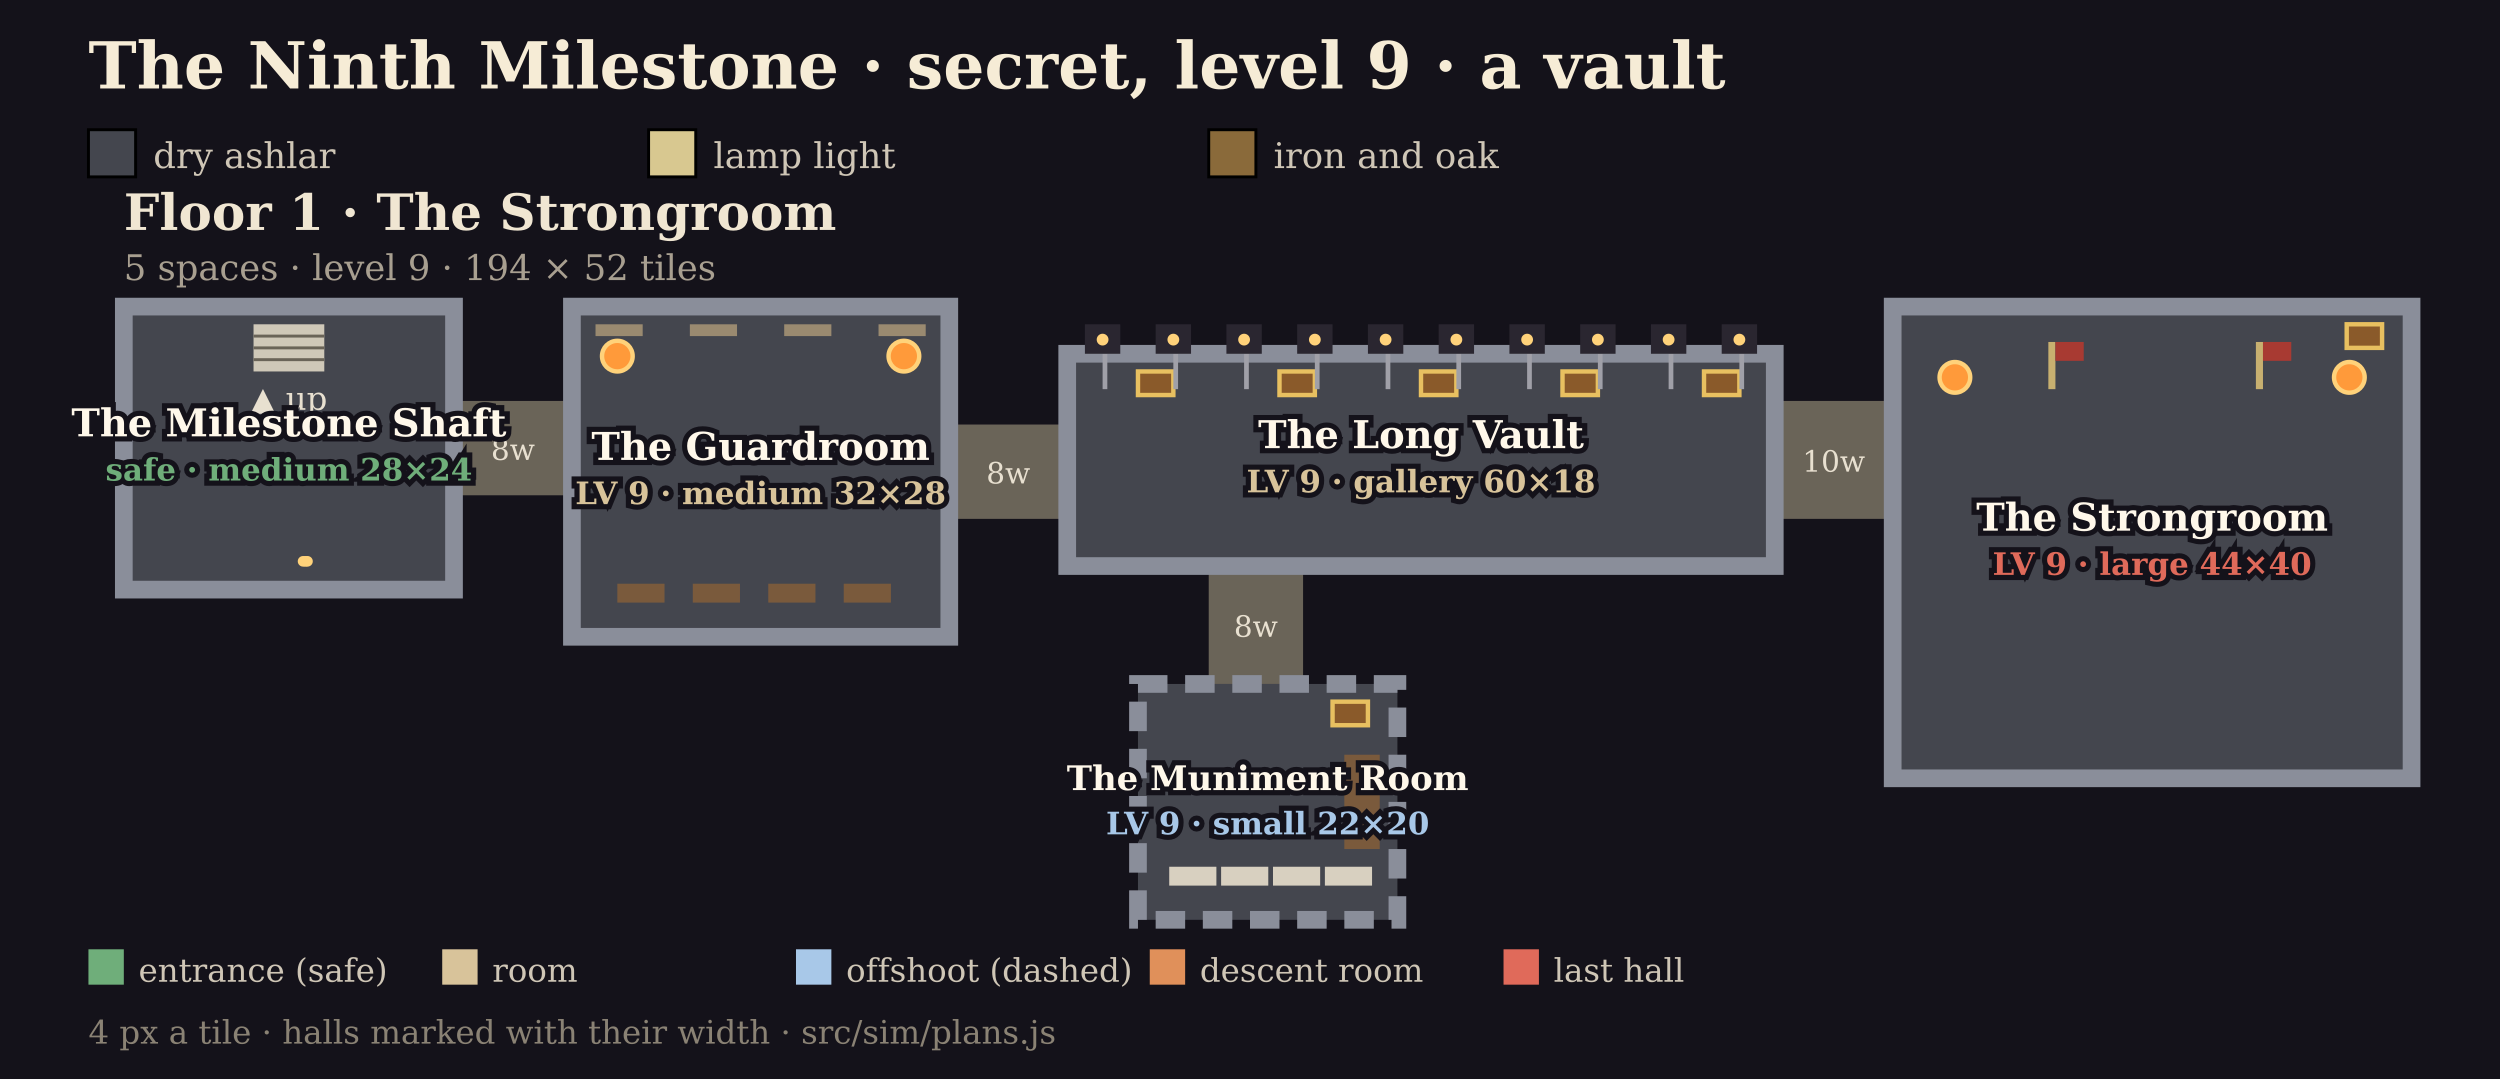
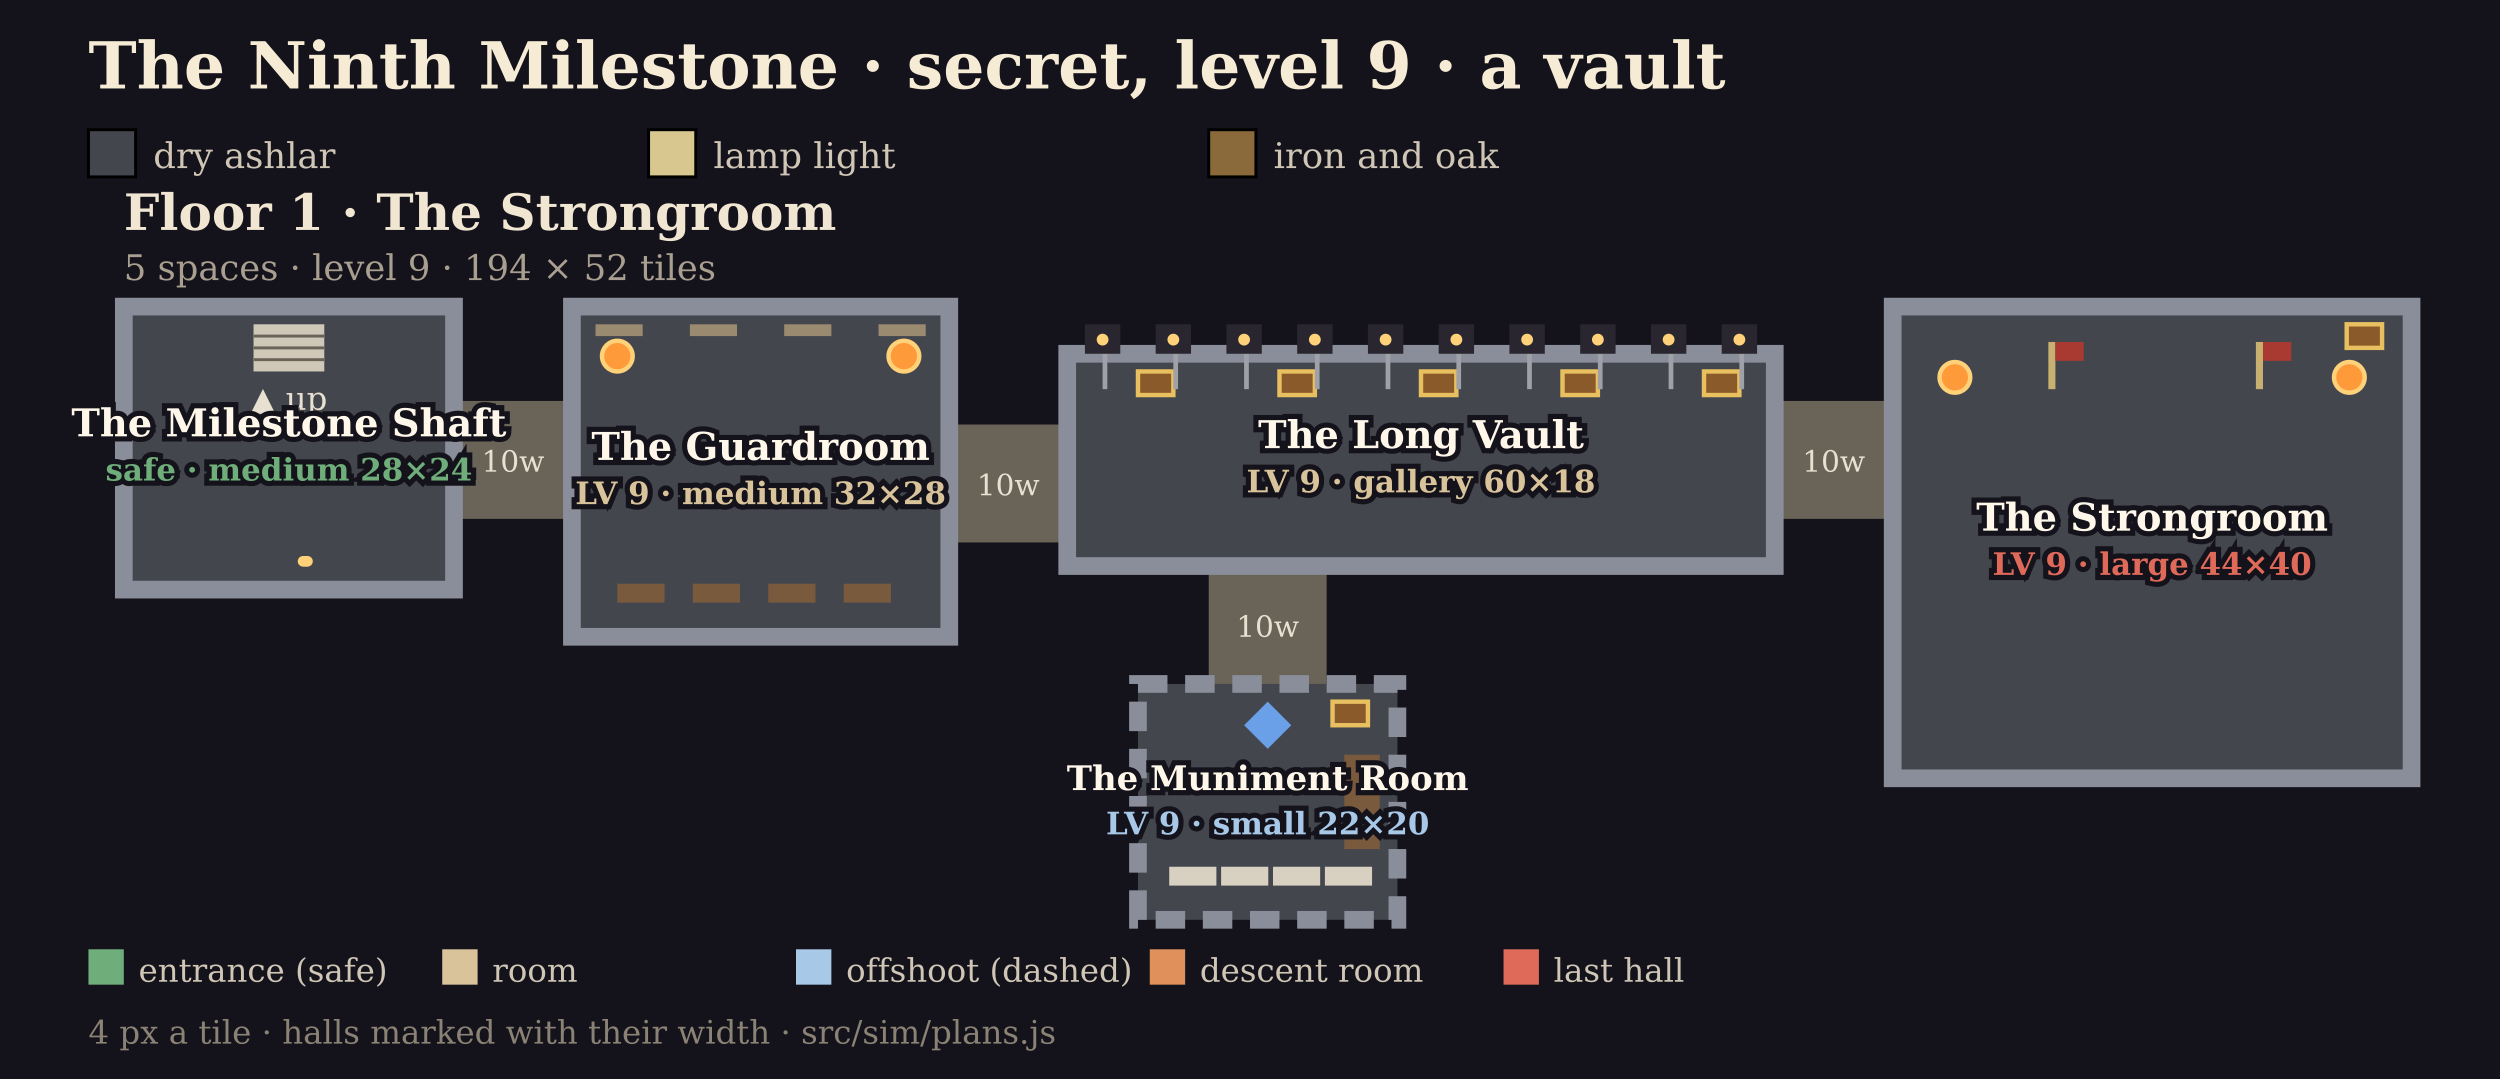
<svg xmlns="http://www.w3.org/2000/svg" width="848" height="366" font-family="Georgia, 'DejaVu Serif', serif">
  <rect width="100%" height="100%" fill="#14121a" />
  <text x="30" y="30" font-size="22" font-weight="700" fill="#f6ecd6">The Ninth Milestone · secret, level 9 · a vault</text>
  <rect x="30" y="44" width="16" height="16" fill="#44464e" stroke="#000" stroke-width="1" />
  <text x="52" y="57" font-size="12" fill="#cfc6b6">dry ashlar</text>
  <rect x="220" y="44" width="16" height="16" fill="#d8c890" stroke="#000" stroke-width="1" />
  <text x="242" y="57" font-size="12" fill="#cfc6b6">lamp light</text>
  <rect x="410" y="44" width="16" height="16" fill="#8a6a3a" stroke="#000" stroke-width="1" />
  <text x="432" y="57" font-size="12" fill="#cfc6b6">iron and oak</text>
  <text x="42" y="78" font-size="17" font-weight="600" fill="#f0e6d2">Floor 1 · The Strongroom</text>
  <text x="42" y="95" font-size="12" fill="#a89f90">5 spaces · level 9 · 194 × 52 tiles</text>
-   <rect x="154" y="136" width="40" height="32" fill="#6a6458" />
-   <text x="174" y="156" font-size="10" text-anchor="middle" fill="#e8e0d0">8w</text>
-   <rect x="322" y="144" width="40" height="32" fill="#6a6458" />
-   <text x="342" y="164" font-size="10" text-anchor="middle" fill="#e8e0d0">8w</text>
-   <rect x="410" y="192" width="32" height="40" fill="#6a6458" />
-   <text x="426" y="216" font-size="10" text-anchor="middle" fill="#e8e0d0">8w</text>
+   <rect x="154" y="136" width="40" height="40" fill="#6a6458" />
+   <text x="174" y="160" font-size="10" text-anchor="middle" fill="#e8e0d0">10w</text>
+   <rect x="322" y="144" width="40" height="40" fill="#6a6458" />
+   <text x="342" y="168" font-size="10" text-anchor="middle" fill="#e8e0d0">10w</text>
+   <rect x="410" y="192" width="40" height="40" fill="#6a6458" />
+   <text x="430" y="216" font-size="10" text-anchor="middle" fill="#e8e0d0">10w</text>
  <rect x="602" y="136" width="40" height="40" fill="#6a6458" />
  <text x="622" y="160" font-size="10" text-anchor="middle" fill="#e8e0d0">10w</text>
  <rect x="42" y="104" width="112" height="96" fill="#44464e" stroke="#8a8e9a" stroke-width="6" />
  <circle cx="102.8" cy="190.4" r="1.8" fill="#ffd27a" />
  <circle cx="102.4" cy="113.6" r="1.8" fill="#ffd27a" />
  <circle cx="103.6" cy="190.4" r="1.8" fill="#ffd27a" />
  <circle cx="103.2" cy="113.6" r="1.8" fill="#ffd27a" />
  <circle cx="104.3" cy="190.4" r="1.8" fill="#ffd27a" />
  <circle cx="103.9" cy="113.6" r="1.8" fill="#ffd27a" />
  <rect x="86.0" y="110.0" width="24.0" height="16.0" fill="#cfc8b8" />
  <path d="M86,114 h24" stroke="#6a6458" stroke-width="1" />
  <path d="M86,118 h24" stroke="#6a6458" stroke-width="1" />
  <path d="M86,122 h24" stroke="#6a6458" stroke-width="1" />
  <text x="98" y="139" font-size="11" text-anchor="middle" fill="#e8e0d0">▲ up</text>
  <rect x="194" y="104" width="128" height="112" fill="#44464e" stroke="#8a8e9a" stroke-width="6" />
  <rect x="202.0" y="110.0" width="16.0" height="4.0" fill="#9a8a70" />
  <rect x="234.0" y="110.0" width="16.0" height="4.0" fill="#9a8a70" />
  <rect x="266.0" y="110.0" width="16.0" height="4.0" fill="#9a8a70" />
  <rect x="298.0" y="110.0" width="16.0" height="4.0" fill="#9a8a70" />
  <rect x="209.4" y="198.0" width="16.0" height="6.4" fill="#7a5a3c" />
  <rect x="235.0" y="198.0" width="16.0" height="6.4" fill="#7a5a3c" />
  <rect x="260.6" y="198.0" width="16.0" height="6.4" fill="#7a5a3c" />
  <rect x="286.2" y="198.0" width="16.0" height="6.4" fill="#7a5a3c" />
  <circle cx="209.4" cy="120.8" r="5.2" fill="#ff9a3a" stroke="#ffd27a" stroke-width="1.5" />
  <circle cx="306.6" cy="120.8" r="5.2" fill="#ff9a3a" stroke="#ffd27a" stroke-width="1.5" />
  <rect x="362" y="120" width="240" height="72" fill="#44464e" stroke="#8a8e9a" stroke-width="6" />
  <rect x="386.0" y="126.0" width="12.0" height="8.0" fill="#8a5a2a" stroke="#e8c060" stroke-width="1.5" />
  <rect x="434.0" y="126.0" width="12.0" height="8.0" fill="#8a5a2a" stroke="#e8c060" stroke-width="1.5" />
  <rect x="482.0" y="126.0" width="12.0" height="8.0" fill="#8a5a2a" stroke="#e8c060" stroke-width="1.5" />
  <rect x="530.0" y="126.0" width="12.0" height="8.0" fill="#8a5a2a" stroke="#e8c060" stroke-width="1.5" />
  <rect x="578.0" y="126.0" width="12.0" height="8.0" fill="#8a5a2a" stroke="#e8c060" stroke-width="1.5" />
  <rect x="374.0" y="120.0" width="1.6" height="12.0" fill="#a0a0a8" />
  <rect x="398.0" y="120.0" width="1.6" height="12.0" fill="#a0a0a8" />
  <rect x="422.0" y="120.0" width="1.6" height="12.0" fill="#a0a0a8" />
  <rect x="446.0" y="120.0" width="1.6" height="12.0" fill="#a0a0a8" />
  <rect x="470.0" y="120.0" width="1.6" height="12.0" fill="#a0a0a8" />
  <rect x="494.0" y="120.0" width="1.6" height="12.0" fill="#a0a0a8" />
  <rect x="518.0" y="120.0" width="1.6" height="12.0" fill="#a0a0a8" />
  <rect x="542.0" y="120.0" width="1.6" height="12.0" fill="#a0a0a8" />
  <rect x="566.0" y="120.0" width="1.6" height="12.0" fill="#a0a0a8" />
  <rect x="590.0" y="120.0" width="1.6" height="12.0" fill="#a0a0a8" />
  <rect x="368.0" y="110.0" width="12.0" height="10.0" fill="#2a2630" />
  <circle cx="374.0" cy="115.2" r="2" fill="#ffd27a" />
  <rect x="392.0" y="110.0" width="12.0" height="10.0" fill="#2a2630" />
  <circle cx="398.0" cy="115.2" r="2" fill="#ffd27a" />
  <rect x="416.0" y="110.0" width="12.0" height="10.0" fill="#2a2630" />
  <circle cx="422.0" cy="115.2" r="2" fill="#ffd27a" />
  <rect x="440.0" y="110.0" width="12.0" height="10.0" fill="#2a2630" />
  <circle cx="446.0" cy="115.2" r="2" fill="#ffd27a" />
  <rect x="464.0" y="110.0" width="12.0" height="10.0" fill="#2a2630" />
  <circle cx="470.0" cy="115.2" r="2" fill="#ffd27a" />
  <rect x="488.0" y="110.0" width="12.0" height="10.0" fill="#2a2630" />
  <circle cx="494.0" cy="115.2" r="2" fill="#ffd27a" />
  <rect x="512.0" y="110.0" width="12.0" height="10.0" fill="#2a2630" />
  <circle cx="518.0" cy="115.2" r="2" fill="#ffd27a" />
  <rect x="536.0" y="110.0" width="12.0" height="10.0" fill="#2a2630" />
  <circle cx="542.0" cy="115.2" r="2" fill="#ffd27a" />
  <rect x="560.0" y="110.0" width="12.0" height="10.0" fill="#2a2630" />
  <circle cx="566.0" cy="115.2" r="2" fill="#ffd27a" />
  <rect x="584.0" y="110.0" width="12.0" height="10.0" fill="#2a2630" />
  <circle cx="590.0" cy="115.2" r="2" fill="#ffd27a" />
  <rect x="386" y="232" width="88" height="80" fill="#44464e" stroke="#8a8e9a" stroke-width="6" stroke-dasharray="10 6" />
  <rect x="456.0" y="256.0" width="12.0" height="32.0" fill="#7a5a3c" />
  <rect x="396.6" y="294.0" width="16.0" height="6.4" fill="#d8d0c0" />
  <rect x="414.2" y="294.0" width="16.0" height="6.4" fill="#d8d0c0" />
  <rect x="431.8" y="294.0" width="16.0" height="6.4" fill="#d8d0c0" />
  <rect x="449.4" y="294.0" width="16.0" height="6.4" fill="#d8d0c0" />
  <rect x="452.0" y="238.0" width="12.0" height="8.0" fill="#8a5a2a" stroke="#e8c060" stroke-width="1.5" />
+   <path d="M430,238 l8,8 l-8,8 l-8,-8 Z" fill="#6aa0e8" />
  <rect x="642" y="104" width="176" height="160" fill="#44464e" stroke="#8a8e9a" stroke-width="6" />
  <rect x="796.0" y="110.0" width="12.0" height="8.0" fill="#8a5a2a" stroke="#e8c060" stroke-width="1.5" />
  <rect x="694.8" y="116.0" width="2.4" height="16.0" fill="#c8b070" />
  <rect x="697.2" y="116.0" width="9.6" height="6.4" fill="#a83a32" />
  <rect x="765.2" y="116.0" width="2.4" height="16.0" fill="#c8b070" />
  <rect x="767.6" y="116.0" width="9.6" height="6.4" fill="#a83a32" />
  <circle cx="663.1" cy="128.0" r="5.2" fill="#ff9a3a" stroke="#ffd27a" stroke-width="1.5" />
  <circle cx="796.9" cy="128.0" r="5.2" fill="#ff9a3a" stroke="#ffd27a" stroke-width="1.5" />
  <text x="98" y="148" font-size="13" font-weight="700" text-anchor="middle" fill="#fff8ea" paint-order="stroke" stroke="#14121a" stroke-width="3.5">The Milestone Shaft</text>
  <text x="98" y="163" font-size="10.5" font-weight="600" text-anchor="middle" fill="#6fae7a" paint-order="stroke" stroke="#14121a" stroke-width="3.5">safe · medium 28×24</text>
  <text x="258" y="156" font-size="13" font-weight="700" text-anchor="middle" fill="#fff8ea" paint-order="stroke" stroke="#14121a" stroke-width="3.5">The Guardroom</text>
  <text x="258" y="171" font-size="10.5" font-weight="600" text-anchor="middle" fill="#d8c39a" paint-order="stroke" stroke="#14121a" stroke-width="3.5">LV 9 · medium 32×28</text>
  <text x="482" y="152" font-size="13" font-weight="700" text-anchor="middle" fill="#fff8ea" paint-order="stroke" stroke="#14121a" stroke-width="3.5">The Long Vault</text>
  <text x="482" y="167" font-size="10.5" font-weight="600" text-anchor="middle" fill="#d8c39a" paint-order="stroke" stroke="#14121a" stroke-width="3.5">LV 9 · gallery 60×18</text>
  <text x="430" y="268" font-size="11.5" font-weight="700" text-anchor="middle" fill="#fff8ea" paint-order="stroke" stroke="#14121a" stroke-width="3.5">The Muniment Room</text>
  <text x="430" y="283" font-size="10.5" font-weight="600" text-anchor="middle" fill="#a8c8e8" paint-order="stroke" stroke="#14121a" stroke-width="3.5">LV 9 · small 22×20</text>
  <text x="730" y="180" font-size="13" font-weight="700" text-anchor="middle" fill="#fff8ea" paint-order="stroke" stroke="#14121a" stroke-width="3.5">The Strongroom</text>
  <text x="730" y="195" font-size="10.5" font-weight="600" text-anchor="middle" fill="#e06a5a" paint-order="stroke" stroke="#14121a" stroke-width="3.5">LV 9 · large 44×40</text>
  <rect x="30" y="322" width="12" height="12" fill="#6fae7a" />
  <text x="47" y="333" font-size="11" fill="#cfc6b6">entrance (safe)</text>
  <rect x="150" y="322" width="12" height="12" fill="#d8c39a" />
  <text x="167" y="333" font-size="11" fill="#cfc6b6">room</text>
  <rect x="270" y="322" width="12" height="12" fill="#a8c8e8" />
  <text x="287" y="333" font-size="11" fill="#cfc6b6">offshoot (dashed)</text>
  <rect x="390" y="322" width="12" height="12" fill="#e0905a" />
  <text x="407" y="333" font-size="11" fill="#cfc6b6">descent room</text>
  <rect x="510" y="322" width="12" height="12" fill="#e06a5a" />
  <text x="527" y="333" font-size="11" fill="#cfc6b6">last hall</text>
  <text x="30" y="354" font-size="11" fill="#8a8274">4 px a tile · halls marked with their width · src/sim/plans.js</text>
</svg>
